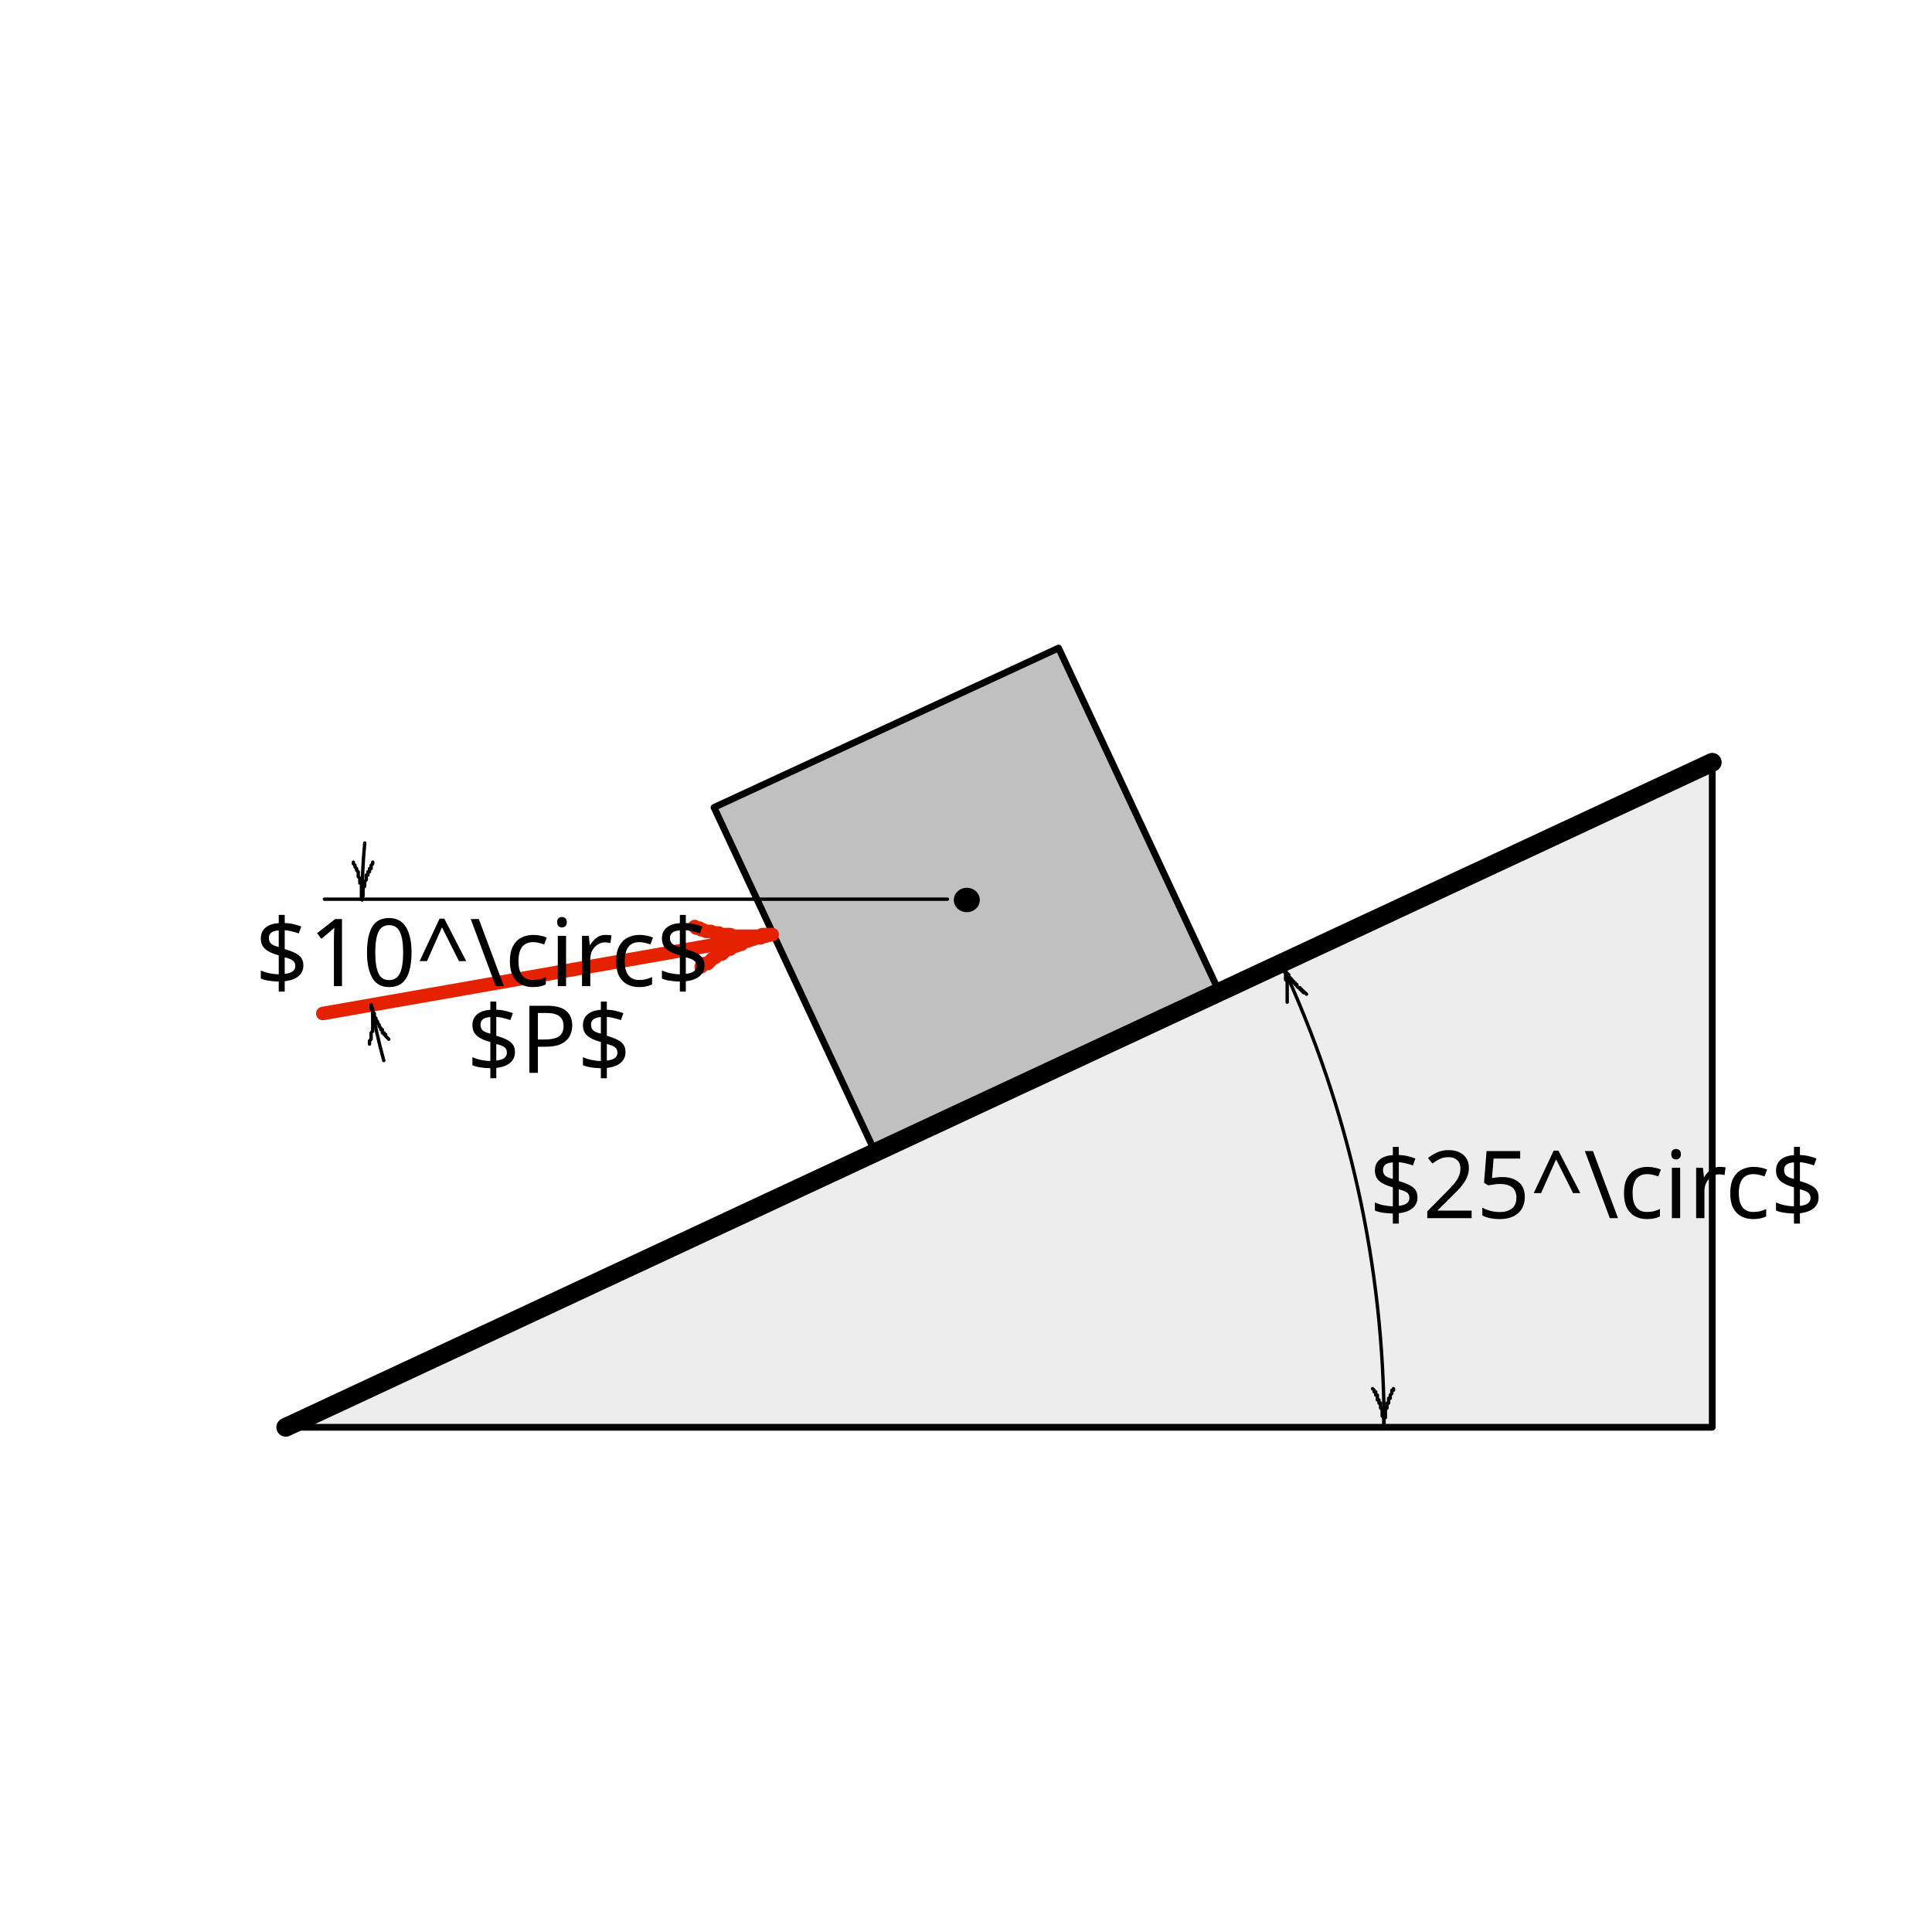
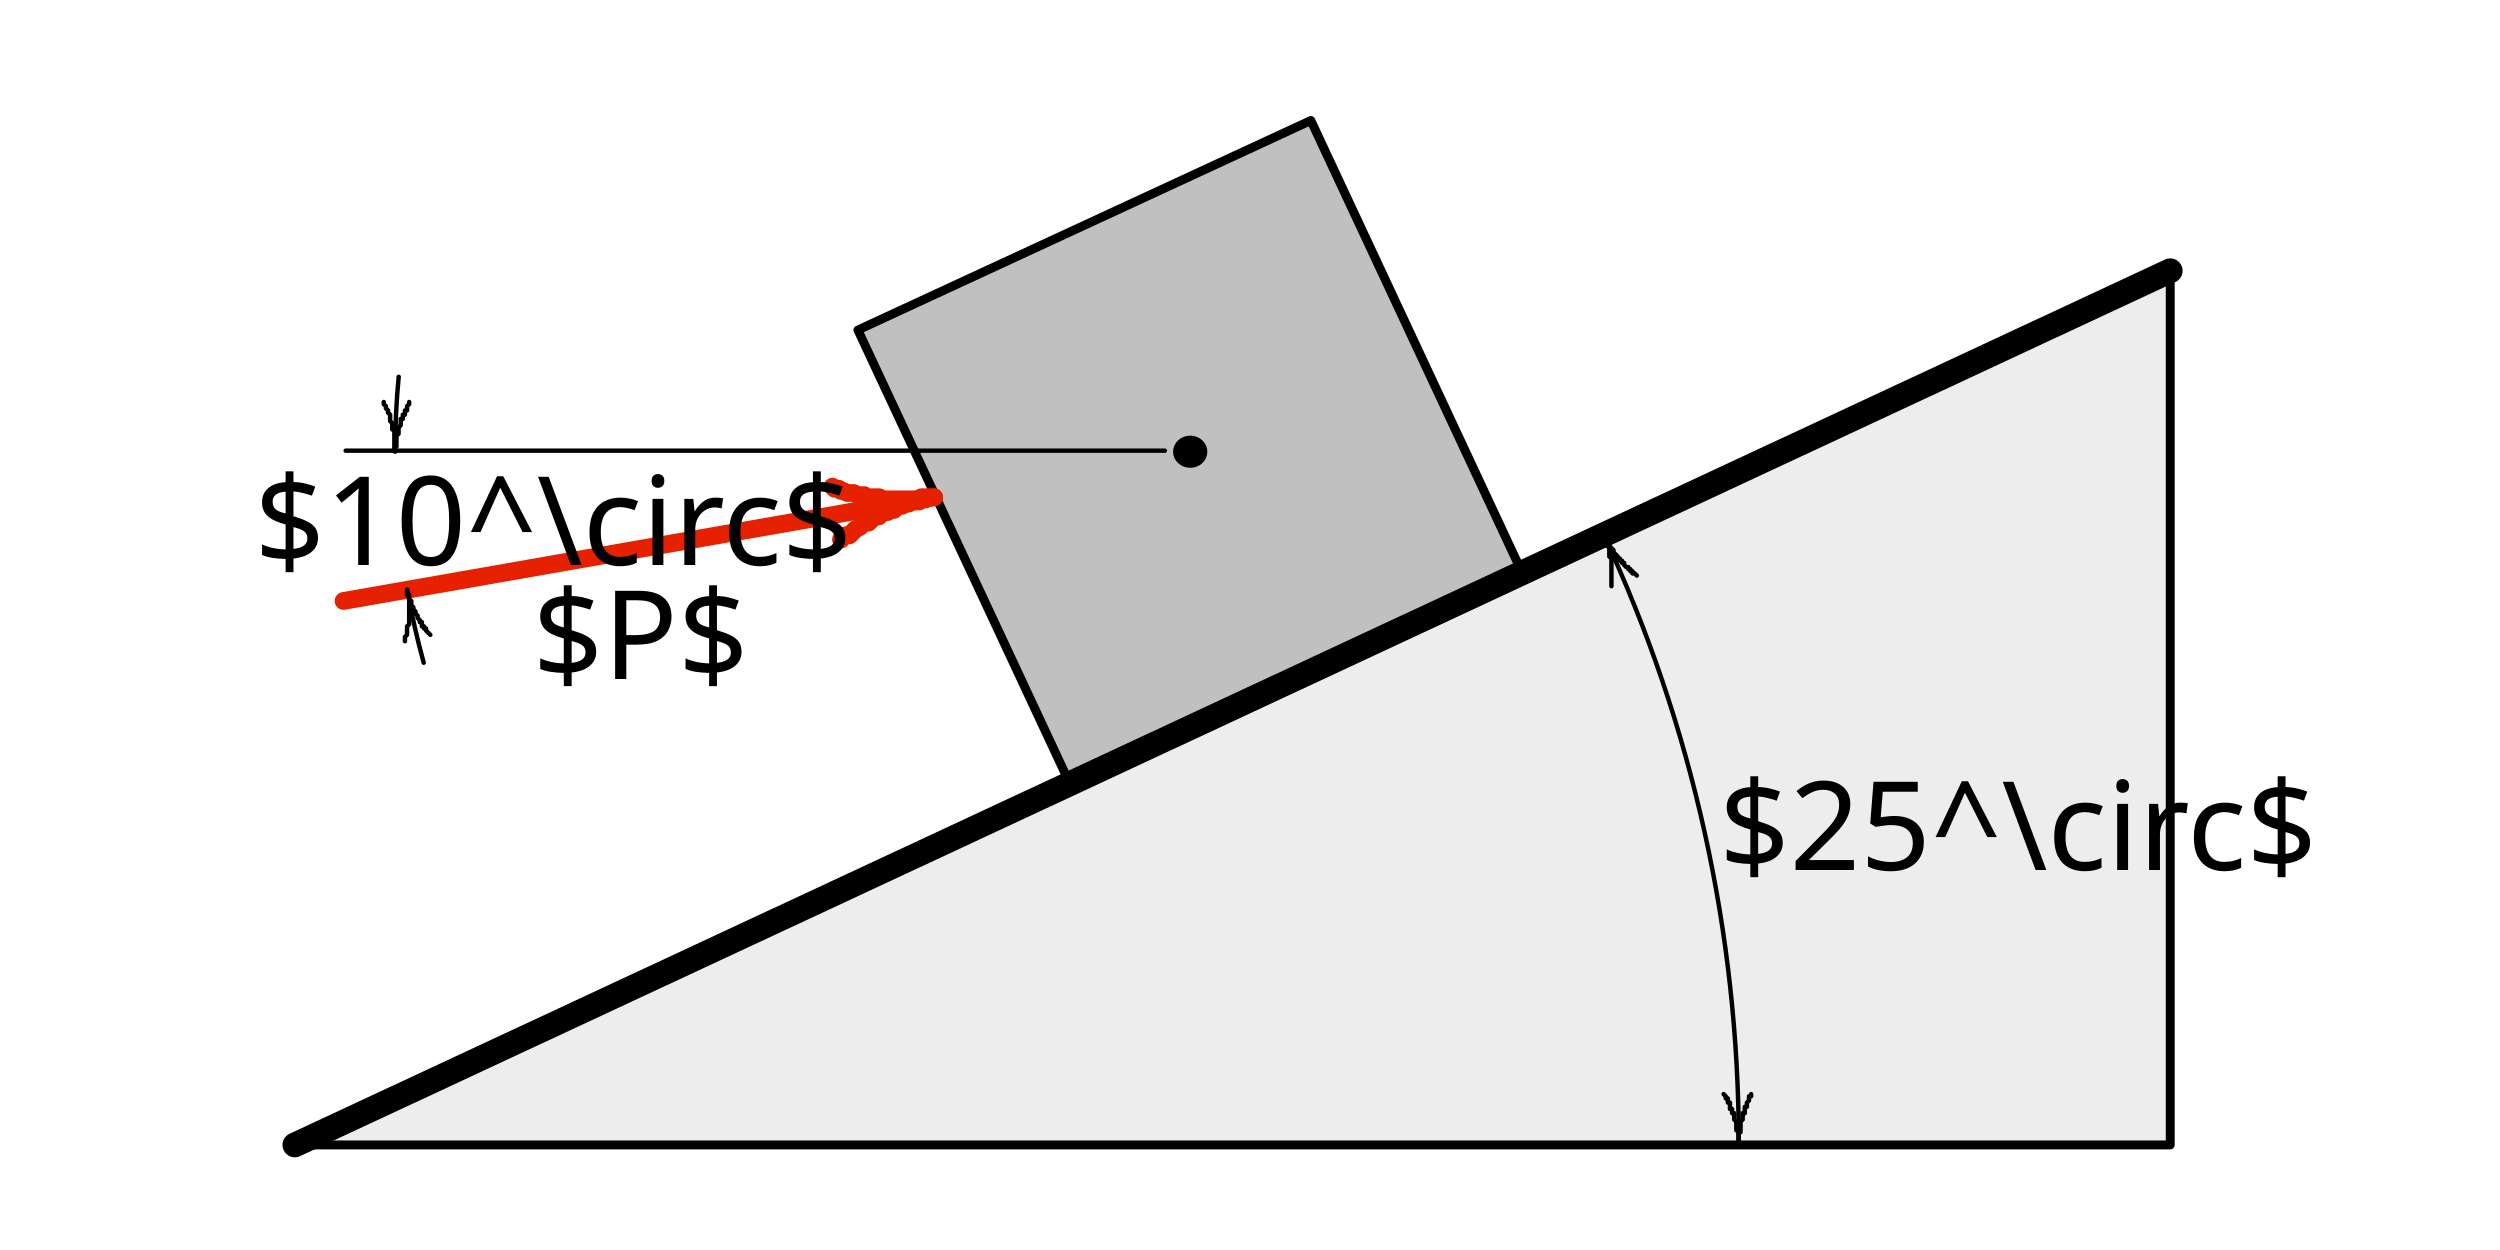
- <svg xmlns="http://www.w3.org/2000/svg" version="1.1" id="svg2" xml:space="preserve" width="384" height="384" viewBox="0 0 384 384">
+ <svg xmlns="http://www.w3.org/2000/svg" version="1.1" id="svg2" xml:space="preserve" width="10cm" height="5cm" viewBox="0 0 377.953 188.976">
  <defs id="defs6">
    <clipPath clipPathUnits="userSpaceOnUse" id="clipPath20">
      <path d="M 0,0 H 288 V 288 H 0 Z" id="path18" />
    </clipPath>
  </defs>
-   <g id="g10" transform="matrix(1.333333,0,0,-1.333333,0,384)">
-     <g id="g12" />
-     <g id="g14">
+   <g id="g10" transform="matrix(1.333333,0,0,-1.333333,-94.22184,407.413)">
+     <g id="g12" transform="translate(61.5,100.5)" />
+     <g id="g14" transform="translate(61.5,100.5)">
      <g id="g16" clip-path="url(#clipPath20)">
        <path d="m 106.38,167.7 51.36,23.76 24,-51.36 -51.36,-23.76 z" style="fill:#c0c0c0;fill-opacity:1;fill-rule:nonzero;stroke:none" id="path22" />
        <g id="g24" transform="matrix(0.24,0,0,-0.24,0.12,287.88)">
          <path d="M 443,501 657,402 757,616 543,715 Z" style="fill:none;stroke:#000000;stroke-width:4.2;stroke-linecap:butt;stroke-linejoin:round;stroke-miterlimit:10;stroke-dasharray:none;stroke-opacity:1" id="path26" />
        </g>
        <path d="M 255.18,75.3 H 42.54 l 212.64,99.12 z" style="fill:#ededed;fill-opacity:1;fill-rule:nonzero;stroke:none" id="path28" />
        <g id="g30" transform="matrix(0.24,0,0,-0.24,0.12,287.88)">
          <path d="M 1063,886 H 177 l 886,-413 z" style="fill:none;stroke:#000000;stroke-width:4.2;stroke-linecap:butt;stroke-linejoin:round;stroke-miterlimit:10;stroke-dasharray:none;stroke-opacity:1" id="path32" />
        </g>
        <g id="g34" transform="matrix(0.24,0,0,-0.24,0.12,287.88)">
          <path d="M 177,886 1063,473" style="fill:none;stroke:#000000;stroke-width:11.7;stroke-linecap:round;stroke-linejoin:round;stroke-miterlimit:10;stroke-dasharray:none;stroke-opacity:1" id="path36" />
        </g>
        <g id="g38" transform="matrix(0.24,0,0,-0.24,0.12,287.88)">
          <path d="m 859.184,885.827 v 0 c 0,-99.595 -21.812,-197.982 -63.903,-288.247" style="fill:none;stroke:#000000;stroke-width:2.1;stroke-linecap:round;stroke-linejoin:round;stroke-miterlimit:10;stroke-dasharray:none;stroke-opacity:1" id="path40" />
        </g>
        <g id="g42" transform="matrix(0.24,0,0,-0.24,0.12,287.88)">
          <path d="m 799,622 v -1 -1 -1 0 -1 -1 -1 0 -1 -1 -1 -1 0 -1 -1 -1 0 l -1,-1 v -1 -1 0 -1 -1 l -1,-1 v 0 -1 -1 l -1,-1 v 0 -1 -1 h -1 1 v 1 1 h 1 v 1 1 h 1 v 1 l 1,1 v 0 l 1,1 v 1 0 l 1,1 v 0 l 1,1 v 1 h 1 v 1 h 1 v 1 h 1 v 1 l 1,1 h 1 v 1 h 1 v 1 h 1 v 1 h 1 l 1,1 v 0" style="fill:none;stroke:#000000;stroke-width:2.1;stroke-linecap:round;stroke-linejoin:round;stroke-miterlimit:10;stroke-dasharray:none;stroke-opacity:1" id="path44" />
        </g>
        <g id="g46" transform="matrix(0.24,0,0,-0.24,0.12,287.88)">
          <path d="m 799,622 v -1 -1 -1 0 -1 -1 -1 0 -1 -1 -1 -1 0 -1 -1 -1 0 l -1,-1 v -1 -1 0 -1 -1 l -1,-1 v 0 -1 -1 l -1,-1 v 0 -1 -1 h -1 1 v 1 1 h 1 v 1 1 h 1 v 1 l 1,1 v 0 l 1,1 v 1 0 l 1,1 v 0 l 1,1 v 1 h 1 v 1 h 1 v 1 h 1 v 1 l 1,1 h 1 v 1 h 1 v 1 h 1 v 1 h 1 l 1,1 v 0" style="fill:none;stroke:#000000;stroke-width:1;stroke-linecap:round;stroke-linejoin:round;stroke-miterlimit:10;stroke-dasharray:none;stroke-opacity:1" id="path48" />
        </g>
        <g id="g50" transform="matrix(0.24,0,0,-0.24,0.12,287.88)">
          <path d="m 865,862 v 1 h -1 v 1 1 l -1,1 v 0 1 1 h -1 v 1 1 1 h -1 v 1 1 1 0 l -1,1 v 1 1 0 1 1 1 h -1 v 1 1 1 0 1 1 1 -1 -1 -1 0 -1 -1 -1 0 l -1,-1 v -1 -1 0 -1 -1 l -1,-1 v 0 -1 -1 -1 h -1 v -1 -1 h -1 v -1 -1 -1 h -1 v -1 -1 h -1 v -1 l -1,-1 v 0" style="fill:none;stroke:#000000;stroke-width:2.1;stroke-linecap:round;stroke-linejoin:round;stroke-miterlimit:10;stroke-dasharray:none;stroke-opacity:1" id="path52" />
        </g>
        <g id="g54" transform="matrix(0.24,0,0,-0.24,0.12,287.88)">
          <path d="m 865,862 v 1 h -1 v 1 1 l -1,1 v 0 1 1 h -1 v 1 1 1 h -1 v 1 1 1 0 l -1,1 v 1 1 0 1 1 1 h -1 v 1 1 1 0 1 1 1 -1 -1 -1 0 -1 -1 -1 0 l -1,-1 v -1 -1 0 -1 -1 l -1,-1 v 0 -1 -1 -1 h -1 v -1 -1 h -1 v -1 -1 -1 h -1 v -1 -1 h -1 v -1 l -1,-1 v 0" style="fill:none;stroke:#000000;stroke-width:1;stroke-linecap:round;stroke-linejoin:round;stroke-miterlimit:10;stroke-dasharray:none;stroke-opacity:1" id="path56" />
        </g>
        <path d="m 145.56,153.84 v 0 c 0,0.729 -0.645,1.32 -1.44,1.32 -0.795,0 -1.44,-0.591 -1.44,-1.32 0,-0.729 0.645,-1.32 1.44,-1.32 0.795,0 1.44,0.591 1.44,1.32" style="fill:#000000;fill-opacity:1;fill-rule:nonzero;stroke:none" id="path58" />
        <g id="g60" transform="matrix(0.24,0,0,-0.24,0.12,287.88)">
          <path d="m 606,558.5 v 0 c 0,-3.038 -2.686,-5.5 -6,-5.5 -3.314,0 -6,2.462 -6,5.5 0,3.038 2.686,5.5 6,5.5 3.314,0 6,-2.462 6,-5.5" style="fill:none;stroke:#000000;stroke-width:4.2;stroke-linecap:butt;stroke-linejoin:round;stroke-miterlimit:10;stroke-dasharray:none;stroke-opacity:1" id="path62" />
        </g>
        <g id="g64" transform="matrix(0.24,0,0,-0.24,0.12,287.88)">
          <path d="M 200,629 479,580" style="fill:none;stroke:#e62100;stroke-width:8.4;stroke-linecap:round;stroke-linejoin:round;stroke-miterlimit:10;stroke-dasharray:none;stroke-opacity:1" id="path66" />
        </g>
        <g id="g68" transform="matrix(0.24,0,0,-0.24,0.12,287.88)">
          <path d="m 431,575 1,1 h 2 l 1,1 h 1 l 2,1 h 1 2 l 2,1 h 1 2 l 1,1 h 2 1 2 1 l 2,1 h 1 2 1 2 1 2 1 2 1 2 1 l 2,-1 h 2 1 2 1 -1 -2 l -1,1 h -2 l -1,1 h -2 -1 l -2,1 h -1 l -2,1 h -1 l -2,1 -1,1 h -1 l -2,1 h -1 l -2,1 -1,1 h -1 l -2,1 -1,1 -1,1 h -2 l -1,1 -1,1 -2,1 -1,1 -1,1 -1,1 h -2 l -1,1 -1,1 v 0" style="fill:none;stroke:#e62100;stroke-width:8.4;stroke-linecap:round;stroke-linejoin:round;stroke-miterlimit:10;stroke-dasharray:none;stroke-opacity:1" id="path70" />
        </g>
        <g id="g72" transform="matrix(0.24,0,0,-0.24,0.12,287.88)">
          <path d="m 431,575 1,1 h 2 l 1,1 h 1 l 2,1 h 1 2 l 2,1 h 1 2 l 1,1 h 2 1 2 1 l 2,1 h 1 2 1 2 1 2 1 2 1 2 1 l 2,-1 h 2 1 2 1 -1 -2 l -1,1 h -2 l -1,1 h -2 -1 l -2,1 h -1 l -2,1 h -1 l -2,1 -1,1 h -1 l -2,1 h -1 l -2,1 -1,1 h -1 l -2,1 -1,1 -1,1 h -2 l -1,1 -1,1 -2,1 -1,1 -1,1 -1,1 h -2 l -1,1 -1,1 v 0" style="fill:none;stroke:#e62100;stroke-width:1;stroke-linecap:round;stroke-linejoin:round;stroke-miterlimit:10;stroke-dasharray:none;stroke-opacity:1" id="path74" />
        </g>
        <g id="g76" transform="matrix(0.24,0,0,-0.24,0.12,287.88)">
          <path d="M 588,558 H 201" style="fill:none;stroke:#000000;stroke-width:2.1;stroke-linecap:round;stroke-linejoin:round;stroke-miterlimit:10;stroke-dasharray:none;stroke-opacity:1" id="path78" />
        </g>
        <g id="g80" transform="matrix(0.24,0,0,-0.24,0.12,287.88)">
          <path d="m 230.08,623.647 v 0 c 2.051,11.634 4.651,23.164 7.79,34.553" style="fill:none;stroke:#000000;stroke-width:2.1;stroke-linecap:round;stroke-linejoin:round;stroke-miterlimit:10;stroke-dasharray:none;stroke-opacity:1" id="path82" />
        </g>
        <g id="g84" transform="matrix(0.24,0,0,-0.24,0.12,287.88)">
          <path d="m 229,648 v -1 0 -1 l 1,-1 v -1 0 -1 -1 -1 0 l 1,-1 v -1 -1 -1 0 -1 -1 -1 0 -1 -1 -1 0 -1 -1 -1 0 -1 l -1,-1 v -1 -1 0 0 1 l 1,1 v 1 0 1 l 1,1 v 1 0 1 l 1,1 v 0 1 l 1,1 v 1 0 l 1,1 v 1 0 l 1,1 v 1 h 1 v 1 1 h 1 v 1 h 1 v 1 l 1,1 v 0 l 1,1 v 0 0" style="fill:none;stroke:#000000;stroke-width:2.1;stroke-linecap:round;stroke-linejoin:round;stroke-miterlimit:10;stroke-dasharray:none;stroke-opacity:1" id="path86" />
        </g>
        <g id="g88" transform="matrix(0.24,0,0,-0.24,0.12,287.88)">
          <path d="m 229,648 v -1 0 -1 l 1,-1 v -1 0 -1 -1 -1 0 l 1,-1 v -1 -1 -1 0 -1 -1 -1 0 -1 -1 -1 0 -1 -1 -1 0 -1 l -1,-1 v -1 -1 0 0 1 l 1,1 v 1 0 1 l 1,1 v 1 0 1 l 1,1 v 0 1 l 1,1 v 1 0 l 1,1 v 1 0 l 1,1 v 1 h 1 v 1 1 h 1 v 1 h 1 v 1 l 1,1 v 0 l 1,1 v 0 0" style="fill:none;stroke:#000000;stroke-width:1;stroke-linecap:round;stroke-linejoin:round;stroke-miterlimit:10;stroke-dasharray:none;stroke-opacity:1" id="path90" />
        </g>
        <g id="g92" transform="matrix(0.24,0,0,-0.24,0.12,287.88)">
          <path d="m 226.05,523.099 v 0 c -1.114,11.761 -1.671,23.567 -1.671,35.38" style="fill:none;stroke:#000000;stroke-width:2.1;stroke-linecap:round;stroke-linejoin:round;stroke-miterlimit:10;stroke-dasharray:none;stroke-opacity:1" id="path94" />
        </g>
        <g id="g96" transform="matrix(0.24,0,0,-0.24,0.12,287.88)">
          <path d="m 231,535 v 1 0 l -1,1 v 1 1 h -1 v 1 1 h -1 v 1 1 h -1 v 1 1 1 0 l -1,1 v 1 1 0 1 l -1,1 v 1 0 1 1 1 0 1 l -1,1 v 1 0 0 -1 -1 -1 0 -1 -1 -1 0 -1 -1 -1 -1 h -1 v -1 -1 -1 0 l -1,-1 v -1 0 -1 -1 l -1,-1 v 0 -1 l -1,-1 v -1 0 l -1,-1 v -1 0 0" style="fill:none;stroke:#000000;stroke-width:2.1;stroke-linecap:round;stroke-linejoin:round;stroke-miterlimit:10;stroke-dasharray:none;stroke-opacity:1" id="path98" />
        </g>
        <g id="g100" transform="matrix(0.24,0,0,-0.24,0.12,287.88)">
          <path d="m 231,535 v 1 0 l -1,1 v 1 1 h -1 v 1 1 h -1 v 1 1 h -1 v 1 1 1 0 l -1,1 v 1 1 0 1 l -1,1 v 1 0 1 1 1 0 1 l -1,1 v 1 0 0 -1 -1 -1 0 -1 -1 -1 0 -1 -1 -1 -1 h -1 v -1 -1 -1 0 l -1,-1 v -1 0 -1 -1 l -1,-1 v 0 -1 l -1,-1 v -1 0 l -1,-1 v -1 0 0" style="fill:none;stroke:#000000;stroke-width:1;stroke-linecap:round;stroke-linejoin:round;stroke-miterlimit:10;stroke-dasharray:none;stroke-opacity:1" id="path102" />
        </g>
      </g>
    </g>
-     <text xml:space="preserve" style="font-style:normal;font-weight:normal;font-size:14px;line-height:1.25;font-family:sans-serif;letter-spacing:0px;word-spacing:0px;fill:#000000;fill-opacity:1;stroke:none;stroke-width:0.75" x="69.548" y="-128.074" id="text106" transform="scale(1,-1)">
-       <tspan id="tspan104" x="69.548" y="-128.074" style="stroke-width:0.75">$P$</tspan>
+     <text xml:space="preserve" style="font-style:normal;font-weight:normal;font-size:14px;line-height:1.25;font-family:sans-serif;letter-spacing:0px;word-spacing:0px;fill:#000000;fill-opacity:1;stroke:none;stroke-width:0.75" x="131.048" y="-228.574" id="text106" transform="scale(1,-1)">
+       <tspan id="tspan104" x="131.048" y="-228.574" style="stroke-width:0.75">$P$</tspan>
    </text>
-     <text xml:space="preserve" style="font-style:normal;font-weight:normal;font-size:14px;line-height:1.25;font-family:sans-serif;letter-spacing:0px;word-spacing:0px;fill:#000000;fill-opacity:1;stroke:none;stroke-width:0.75" x="204.083" y="-106.412" id="text110" transform="scale(1,-1)">
-       <tspan id="tspan108" x="204.083" y="-106.412" style="stroke-width:0.75">$25^\circ$</tspan>
+     <text xml:space="preserve" style="font-style:normal;font-weight:normal;font-size:14px;line-height:1.25;font-family:sans-serif;letter-spacing:0px;word-spacing:0px;fill:#000000;fill-opacity:1;stroke:none;stroke-width:0.75" x="265.583" y="-206.912" id="text110" transform="scale(1,-1)">
+       <tspan id="tspan108" x="265.583" y="-206.912" style="stroke-width:0.75">$25^\circ$</tspan>
    </text>
-     <text xml:space="preserve" style="font-style:normal;font-weight:normal;font-size:14px;line-height:1.25;font-family:sans-serif;letter-spacing:0px;word-spacing:0px;fill:#000000;fill-opacity:1;stroke:none;stroke-width:0.75" x="38.004" y="-140.996" id="text114" transform="scale(1,-1)">
-       <tspan id="tspan112" x="38.004" y="-140.996" style="stroke-width:0.75">$10^\circ$</tspan>
+     <text xml:space="preserve" style="font-style:normal;font-weight:normal;font-size:14px;line-height:1.25;font-family:sans-serif;letter-spacing:0px;word-spacing:0px;fill:#000000;fill-opacity:1;stroke:none;stroke-width:0.75" x="99.504" y="-241.496" id="text114" transform="scale(1,-1)">
+       <tspan id="tspan112" x="99.504" y="-241.496" style="stroke-width:0.75">$10^\circ$</tspan>
    </text>
-     <text xml:space="preserve" style="font-style:normal;font-weight:normal;font-size:14px;line-height:1.25;font-family:sans-serif;letter-spacing:0px;word-spacing:0px;fill:#000000;fill-opacity:1;stroke:none;stroke-width:0.75" x="39.144" y="-181.28" id="text118" transform="scale(1,-1)">
-       <tspan id="tspan116" x="39.144" y="-168.894" style="stroke-width:0.75" />
+     <text xml:space="preserve" style="font-style:normal;font-weight:normal;font-size:14px;line-height:1.25;font-family:sans-serif;letter-spacing:0px;word-spacing:0px;fill:#000000;fill-opacity:1;stroke:none;stroke-width:0.75" x="100.644" y="-281.78" id="text118" transform="scale(1,-1)">
+       <tspan id="tspan116" x="100.644" y="-269.394" style="stroke-width:0.75" />
    </text>
  </g>
</svg>
